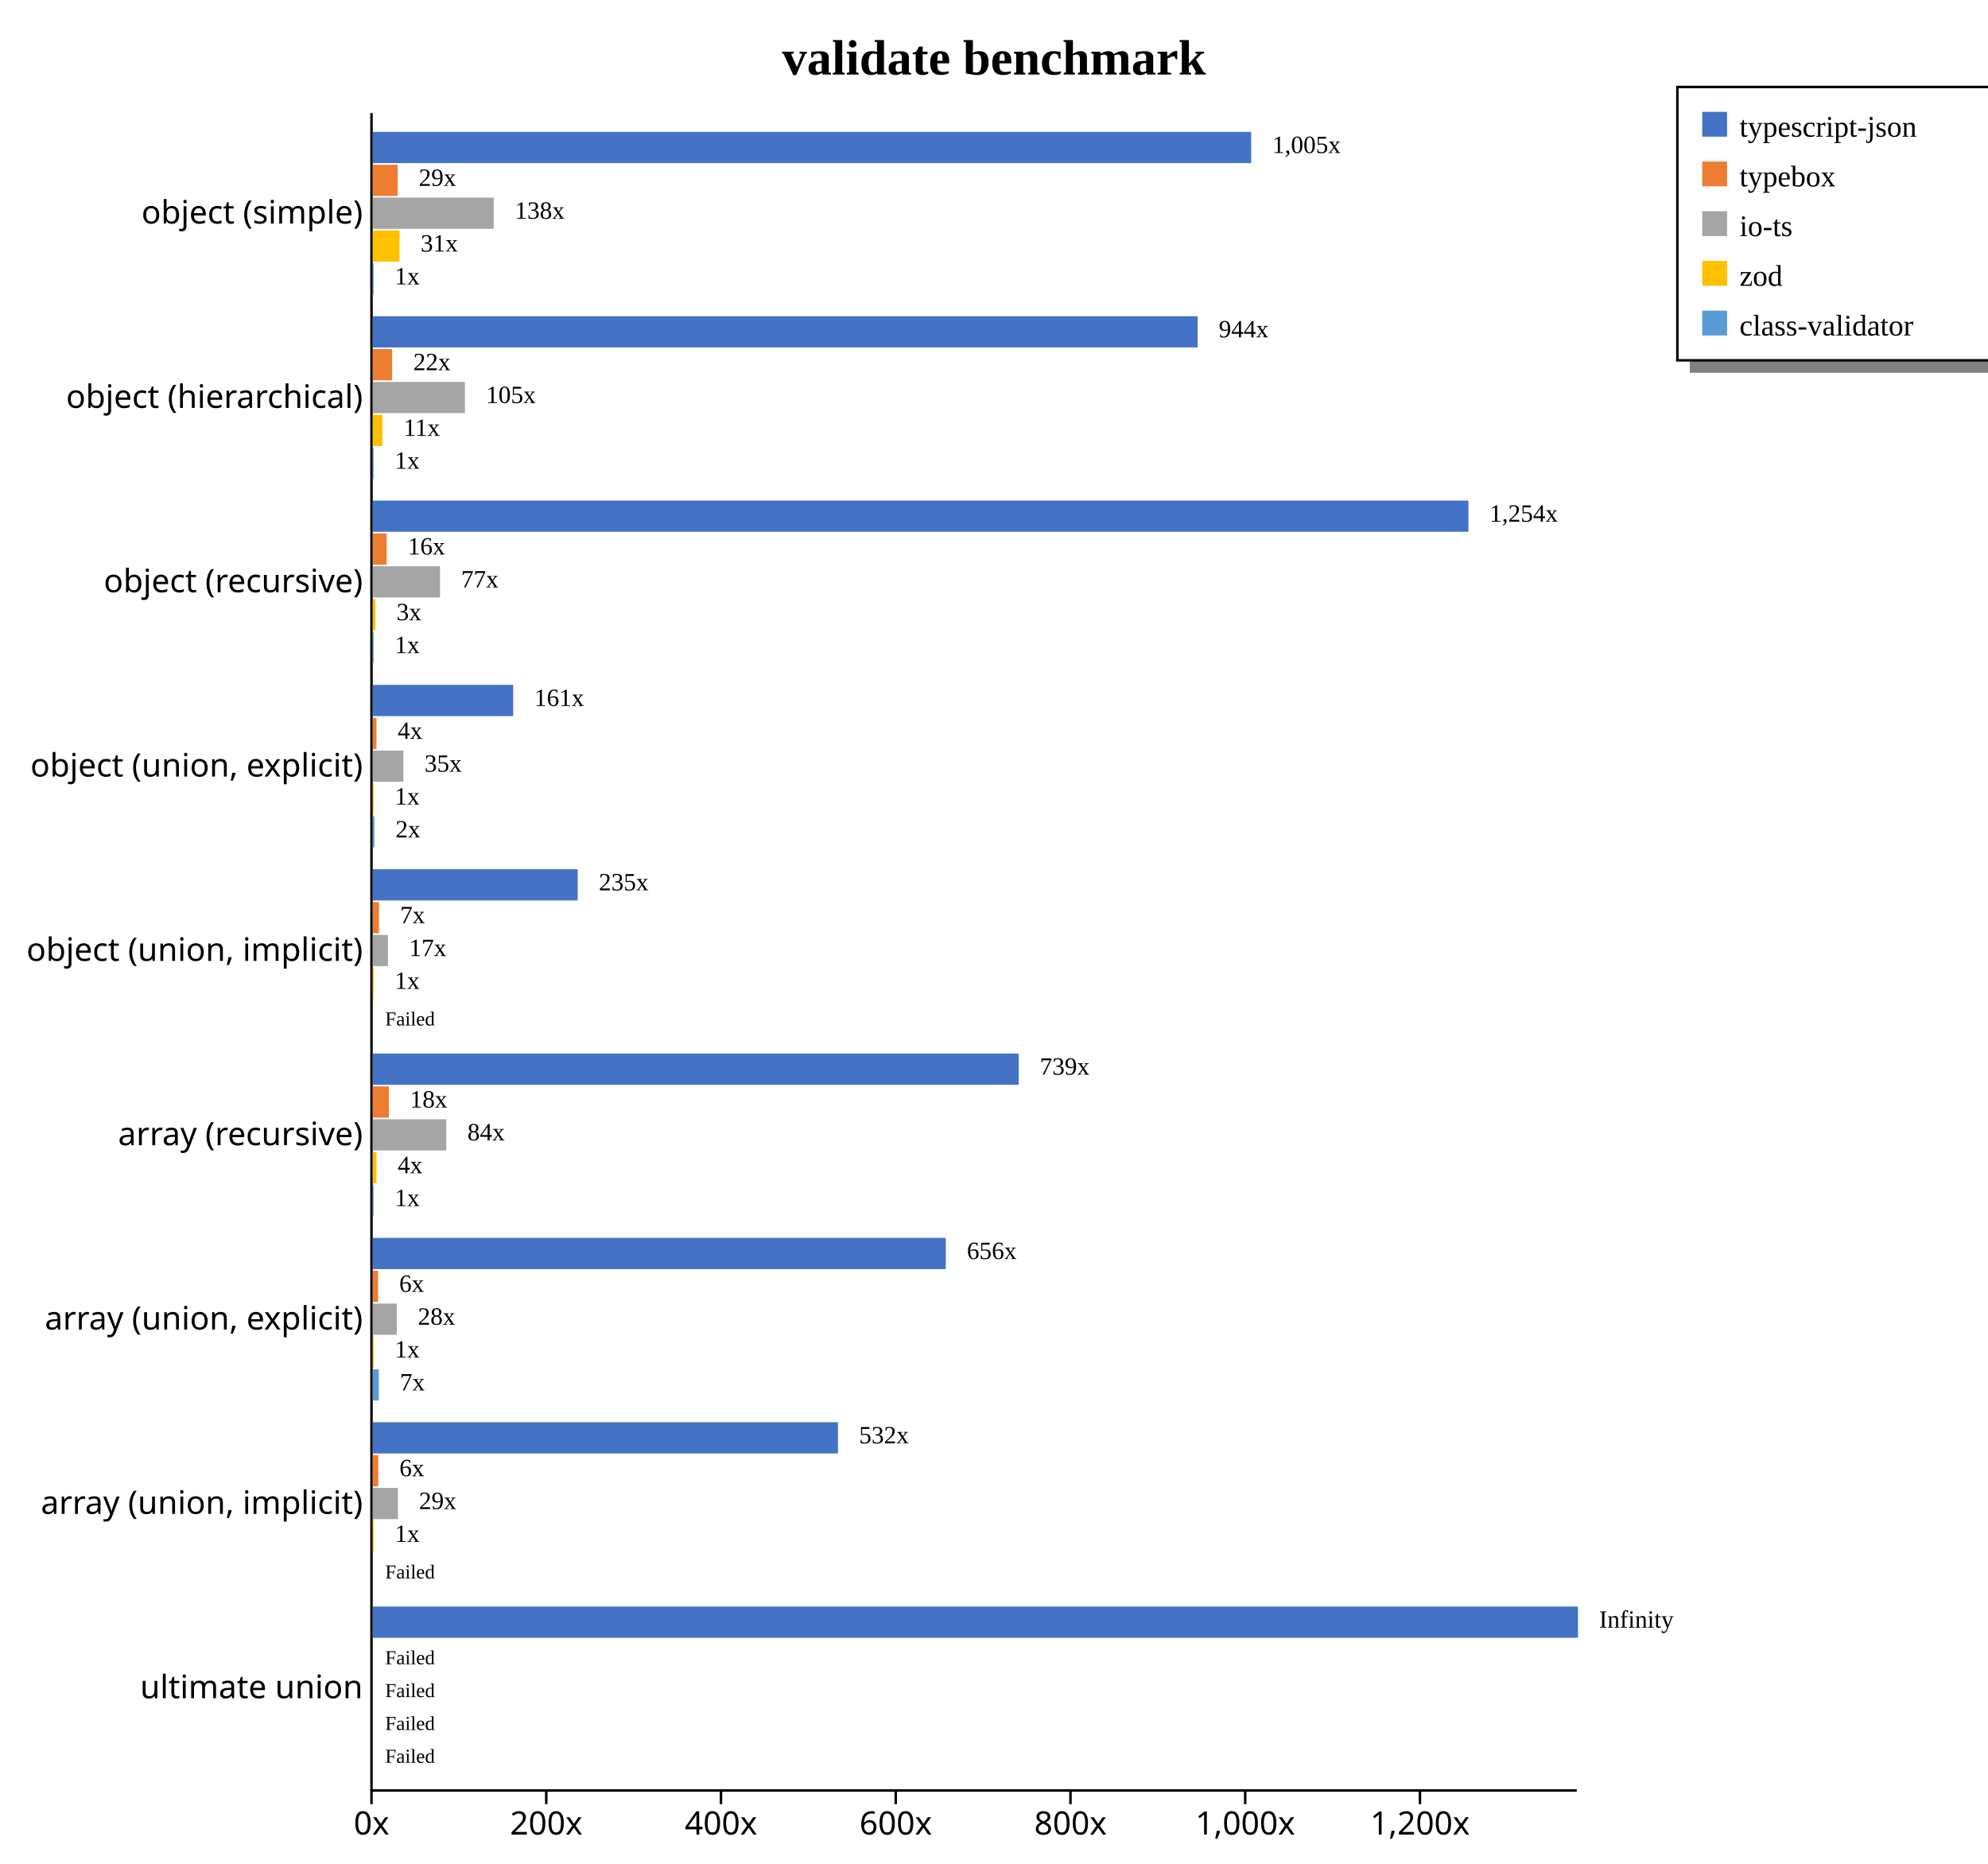
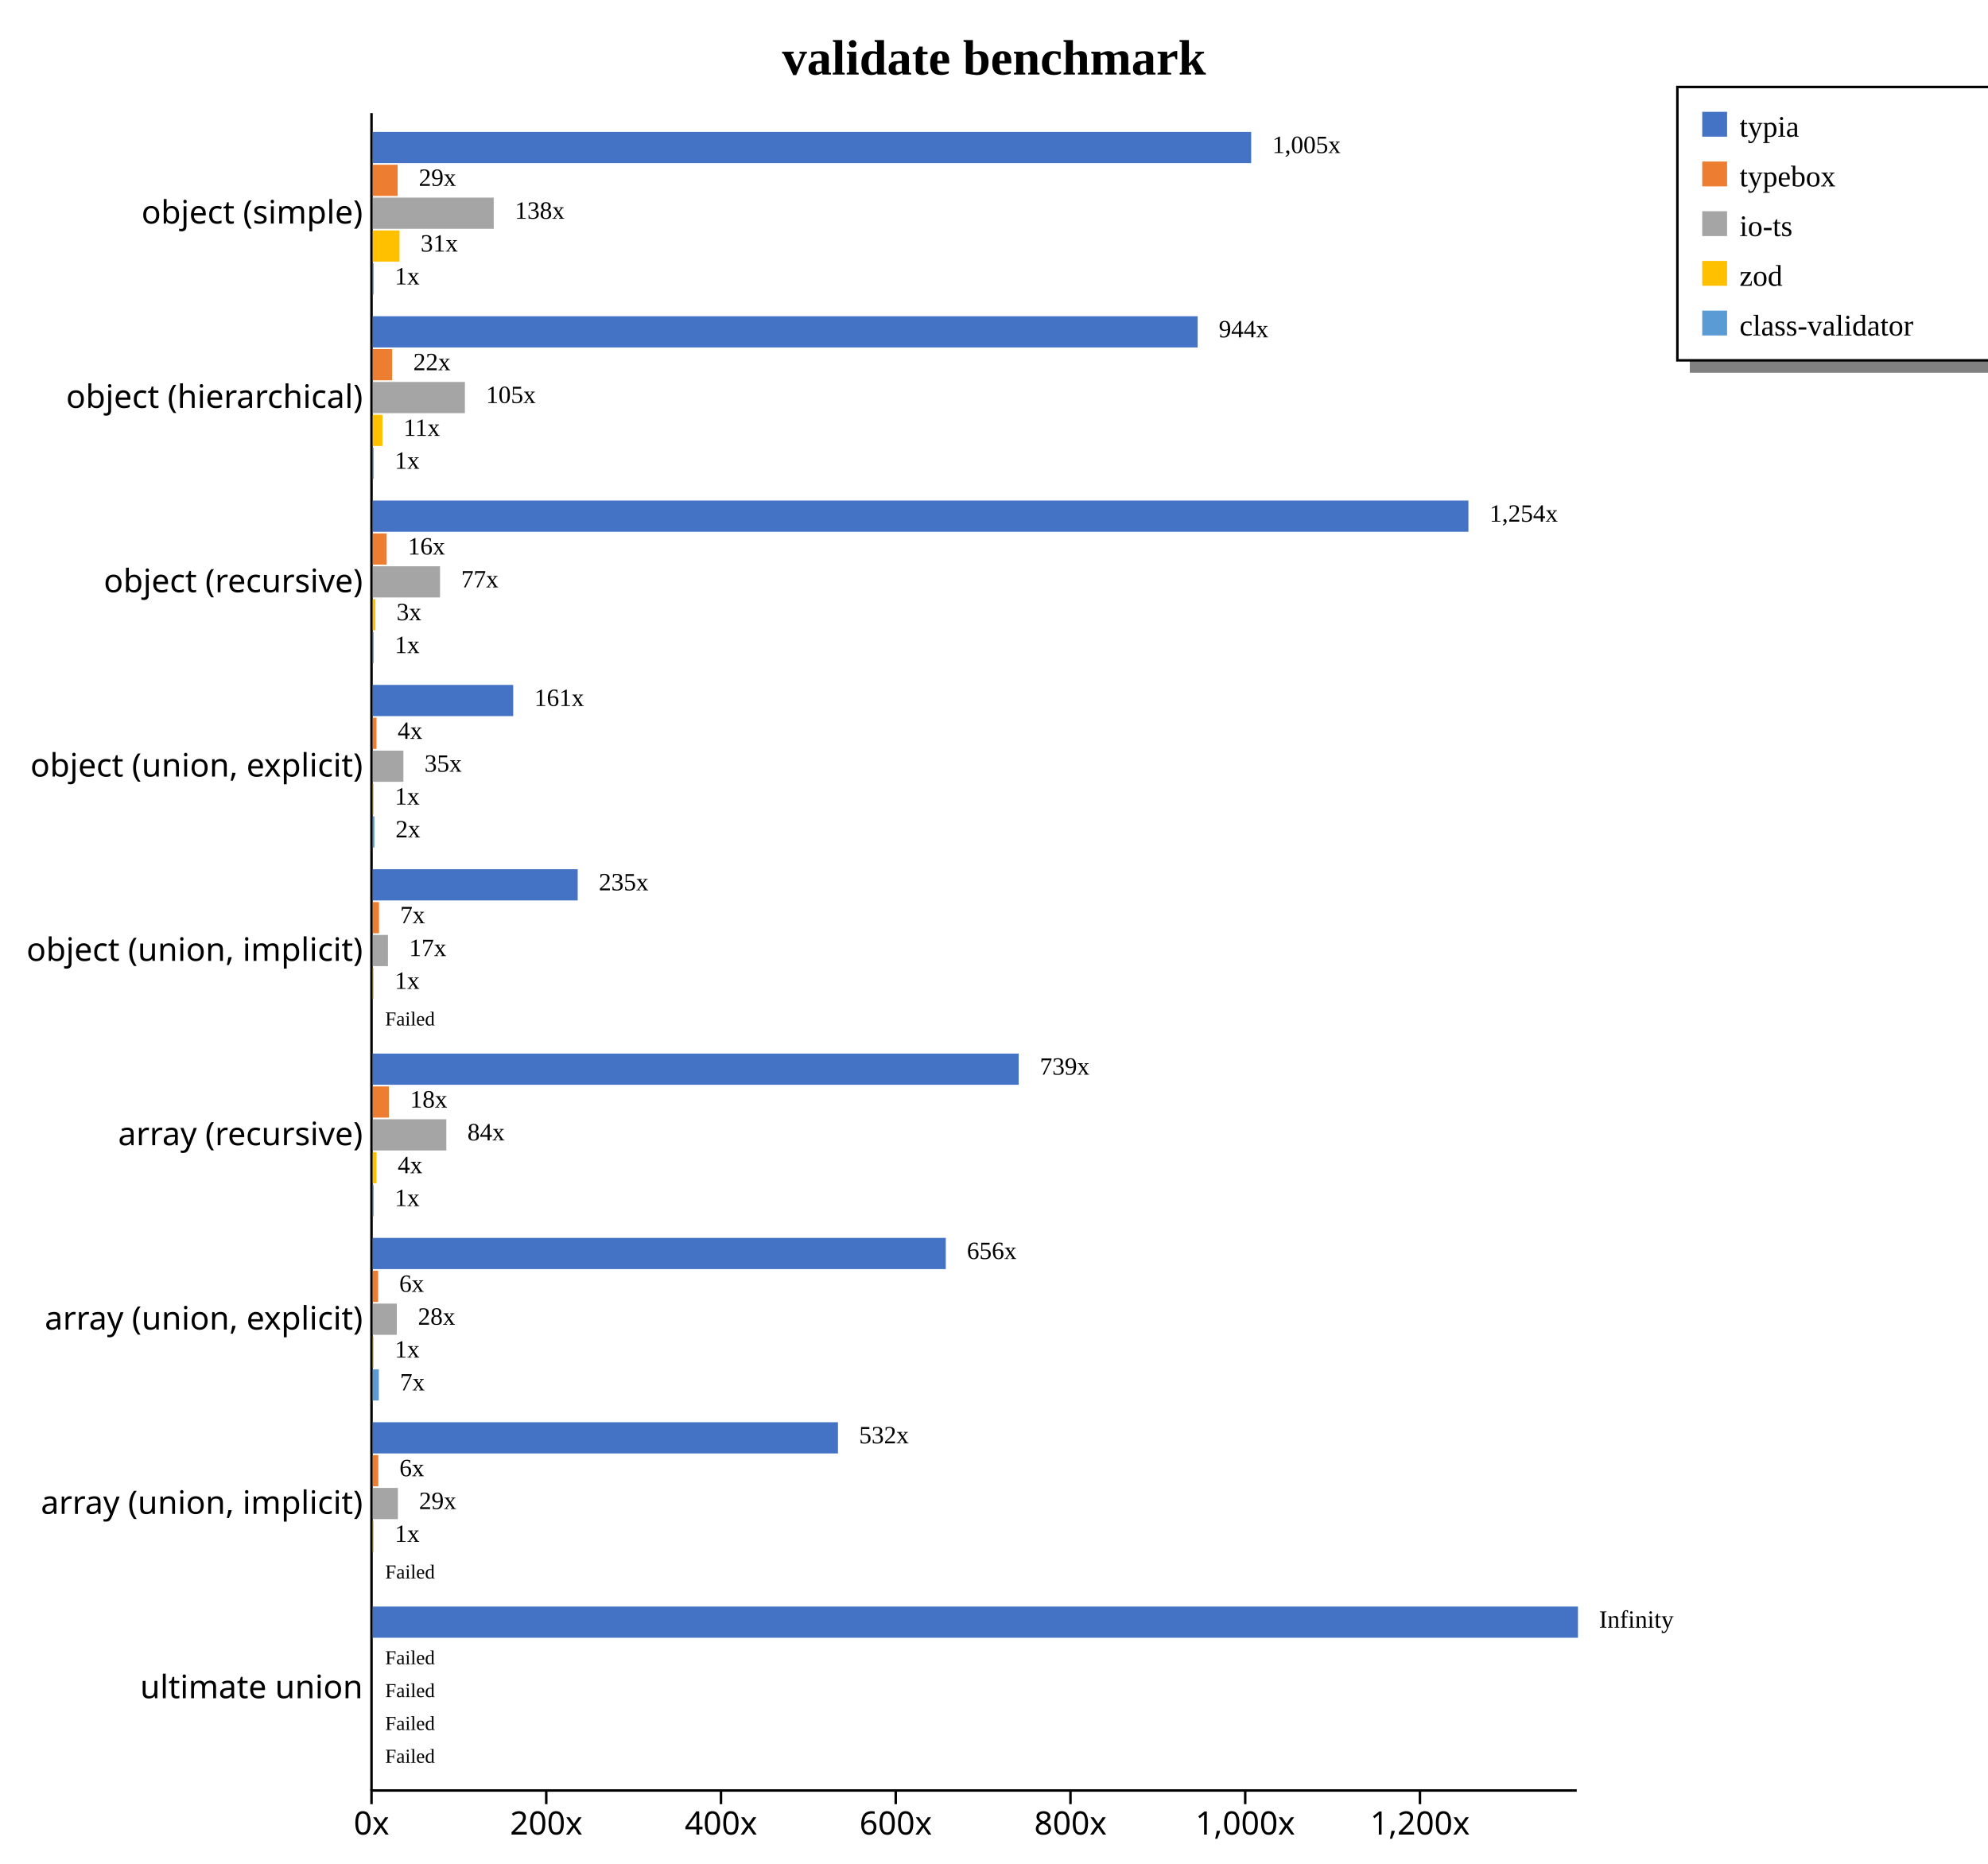
<svg xmlns="http://www.w3.org/2000/svg" width="800" height="750" style="background-color: white;">
  <g class="y axis" transform="translate(149,45)" fill="none" font-size="10" font-family="sans-serif" text-anchor="end" style="font-size: 13px;">
    <path class="domain" stroke="currentColor" d="M0.5,0.5V675.5" />
    <g class="tick" opacity="1" transform="translate(0,40.7967)" style="font-size: 13px;">
      <line stroke="currentColor" x2="0" />
      <text fill="currentColor" x="-3" dy="0.32em">object (simple)    </text>
    </g>
    <g class="tick" opacity="1" transform="translate(0,114.9725)" style="font-size: 13px;">
      <line stroke="currentColor" x2="0" />
      <text fill="currentColor" x="-3" dy="0.32em">object (hierarchical)    </text>
    </g>
    <g class="tick" opacity="1" transform="translate(0,189.1484)" style="font-size: 13px;">
      <line stroke="currentColor" x2="0" />
      <text fill="currentColor" x="-3" dy="0.32em">object (recursive)    </text>
    </g>
    <g class="tick" opacity="1" transform="translate(0,263.3242)" style="font-size: 13px;">
      <line stroke="currentColor" x2="0" />
      <text fill="currentColor" x="-3" dy="0.32em">object (union, explicit)    </text>
    </g>
    <g class="tick" opacity="1" transform="translate(0,337.5)" style="font-size: 13px;">
      <line stroke="currentColor" x2="0" />
      <text fill="currentColor" x="-3" dy="0.32em">object (union, implicit)    </text>
    </g>
    <g class="tick" opacity="1" transform="translate(0,411.6758)" style="font-size: 13px;">
      <line stroke="currentColor" x2="0" />
      <text fill="currentColor" x="-3" dy="0.32em">array (recursive)    </text>
    </g>
    <g class="tick" opacity="1" transform="translate(0,485.8516)" style="font-size: 13px;">
      <line stroke="currentColor" x2="0" />
      <text fill="currentColor" x="-3" dy="0.32em">array (union, explicit)    </text>
    </g>
    <g class="tick" opacity="1" transform="translate(0,560.0275)" style="font-size: 13px;">
      <line stroke="currentColor" x2="0" />
      <text fill="currentColor" x="-3" dy="0.32em">array (union, implicit)    </text>
    </g>
    <g class="tick" opacity="1" transform="translate(0,634.2033)" style="font-size: 13px;">
      <line stroke="currentColor" x2="0" />
      <text fill="currentColor" x="-3" dy="0.32em">ultimate union    </text>
    </g>
  </g>
  <g class="x axis" transform="translate(149,720)" fill="none" font-size="10" font-family="sans-serif" text-anchor="middle" style="font-size: 13px;">
    <path class="domain" stroke="currentColor" d="M0.5,0.5H485.5" />
    <g class="tick" opacity="1" transform="translate(0.5,0)" style="font-size: 13px;">
      <line stroke="currentColor" y2="6" />
      <text fill="currentColor" y="9" dy="0.71em">0x</text>
    </g>
    <g class="tick" opacity="1" transform="translate(70.8182,0)" style="font-size: 13px;">
      <line stroke="currentColor" y2="6" />
      <text fill="currentColor" y="9" dy="0.71em">200x</text>
    </g>
    <g class="tick" opacity="1" transform="translate(141.1364,0)" style="font-size: 13px;">
      <line stroke="currentColor" y2="6" />
      <text fill="currentColor" y="9" dy="0.71em">400x</text>
    </g>
    <g class="tick" opacity="1" transform="translate(211.4546,0)" style="font-size: 13px;">
      <line stroke="currentColor" y2="6" />
      <text fill="currentColor" y="9" dy="0.71em">600x</text>
    </g>
    <g class="tick" opacity="1" transform="translate(281.7728,0)" style="font-size: 13px;">
      <line stroke="currentColor" y2="6" />
      <text fill="currentColor" y="9" dy="0.71em">800x</text>
    </g>
    <g class="tick" opacity="1" transform="translate(352.091,0)" style="font-size: 13px;">
      <line stroke="currentColor" y2="6" />
      <text fill="currentColor" y="9" dy="0.71em">1,000x</text>
    </g>
    <g class="tick" opacity="1" transform="translate(422.4092,0)" style="font-size: 13px;">
      <line stroke="currentColor" y2="6" />
      <text fill="currentColor" y="9" dy="0.71em">1,200x</text>
    </g>
  </g>
  <text transform="translate(400, 30)" style="text-anchor: middle; font-size: 20px; font-weight: bold;">validate benchmark</text>
  <rect x="680" y="145" width="200" height="5" fill="gray" />
  <rect x="675" y="35" width="200" height="110" fill="none" stroke="black" />
  <rect x="685" y="45" width="10" height="10" style="fill: #4472c4;" />
-   <text x="700" y="55" style="font-size: 12px;">typescript-json</text>
+   <text x="700" y="55" style="font-size: 12px;">typia</text>
  <rect x="685" y="65" width="10" height="10" style="fill: #ed7d31;" />
  <text x="700" y="75" style="font-size: 12px;">typebox</text>
  <rect x="685" y="85" width="10" height="10" style="fill: #a5a5a5;" />
  <text x="700" y="95" style="font-size: 12px;">io-ts</text>
  <rect x="685" y="105" width="10" height="10" style="fill: #ffc000;" />
  <text x="700" y="115" style="font-size: 12px;">zod</text>
  <rect x="685" y="125" width="10" height="10" style="fill: #5b9bd5;" />
  <text x="700" y="135" style="font-size: 12px;">class-validator</text>
  <g style="font-size: 13px;">
    <g style="font-size: 13px;">
      <rect x="150" y="53.079" width="353.493" height="12.558" fill="#4472c4" />
      <rect x="150" y="66.298" width="10.021" height="12.558" fill="#ed7d31" />
      <rect x="150" y="79.517" width="48.688" height="12.558" fill="#a5a5a5" />
      <rect x="150" y="92.737" width="10.775" height="12.558" fill="#ffc000" />
      <rect x="150" y="105.956" width="0.352" height="12.558" fill="#5b9bd5" />
      <text class="label" x="511.993" y="61.579" font-size="10px">1,005x</text>
      <text class="label" x="168.521" y="74.798" font-size="10px">29x</text>
      <text class="label" x="207.188" y="88.017" font-size="10px">138x</text>
      <text class="label" x="169.275" y="101.237" font-size="10px">31x</text>
      <text class="label" x="158.852" y="114.456" font-size="10px">1x</text>
      <text class="label" x="508.493" y="63.079" font-size="8px" />
      <text class="label" x="165.021" y="76.298" font-size="8px" />
      <text class="label" x="203.688" y="89.517" font-size="8px" />
      <text class="label" x="165.775" y="102.737" font-size="8px" />
      <text class="label" x="155.352" y="115.956" font-size="8px" />
    </g>
    <g style="font-size: 13px;">
      <rect x="150" y="127.254" width="331.955" height="12.558" fill="#4472c4" />
      <rect x="150" y="140.474" width="7.803" height="12.558" fill="#ed7d31" />
      <rect x="150" y="153.693" width="37.08" height="12.558" fill="#a5a5a5" />
      <rect x="150" y="166.913" width="3.899" height="12.558" fill="#ffc000" />
      <rect x="150" y="180.132" width="0.352" height="12.558" fill="#5b9bd5" />
      <text class="label" x="490.455" y="135.754" font-size="10px">944x</text>
      <text class="label" x="166.303" y="148.974" font-size="10px">22x</text>
      <text class="label" x="195.58" y="162.193" font-size="10px">105x</text>
      <text class="label" x="162.399" y="175.413" font-size="10px">11x</text>
      <text class="label" x="158.852" y="188.632" font-size="10px">1x</text>
      <text class="label" x="486.955" y="137.254" font-size="8px" />
      <text class="label" x="162.803" y="150.474" font-size="8px" />
      <text class="label" x="192.08" y="163.693" font-size="8px" />
      <text class="label" x="158.899" y="176.913" font-size="8px" />
      <text class="label" x="155.352" y="190.132" font-size="8px" />
    </g>
    <g style="font-size: 13px;">
      <rect x="150" y="201.43" width="440.909" height="12.558" fill="#4472c4" />
      <rect x="150" y="214.65" width="5.598" height="12.558" fill="#ed7d31" />
      <rect x="150" y="227.869" width="27.075" height="12.558" fill="#a5a5a5" />
      <rect x="150" y="241.089" width="1.075" height="12.558" fill="#ffc000" />
      <rect x="150" y="254.308" width="0.352" height="12.558" fill="#5b9bd5" />
      <text class="label" x="599.409" y="209.93" font-size="10px">1,254x</text>
      <text class="label" x="164.098" y="223.15" font-size="10px">16x</text>
      <text class="label" x="185.575" y="236.369" font-size="10px">77x</text>
      <text class="label" x="159.575" y="249.589" font-size="10px">3x</text>
      <text class="label" x="158.852" y="262.808" font-size="10px">1x</text>
      <text class="label" x="595.909" y="211.43" font-size="8px" />
      <text class="label" x="160.598" y="224.65" font-size="8px" />
      <text class="label" x="182.075" y="237.869" font-size="8px" />
      <text class="label" x="156.075" y="251.089" font-size="8px" />
      <text class="label" x="155.352" y="264.308" font-size="8px" />
    </g>
    <g style="font-size: 13px;">
      <rect x="150" y="275.606" width="56.519" height="12.558" fill="#4472c4" />
      <rect x="150" y="288.825" width="1.505" height="12.558" fill="#ed7d31" />
      <rect x="150" y="302.045" width="12.328" height="12.558" fill="#a5a5a5" />
      <rect x="150" y="315.264" width="0.352" height="12.558" fill="#ffc000" />
      <rect x="150" y="328.484" width="0.66" height="12.558" fill="#5b9bd5" />
      <text class="label" x="215.019" y="284.106" font-size="10px">161x</text>
      <text class="label" x="160.005" y="297.325" font-size="10px">4x</text>
      <text class="label" x="170.828" y="310.545" font-size="10px">35x</text>
      <text class="label" x="158.852" y="323.764" font-size="10px">1x</text>
      <text class="label" x="159.16" y="336.984" font-size="10px">2x</text>
      <text class="label" x="211.519" y="285.606" font-size="8px" />
      <text class="label" x="156.505" y="298.825" font-size="8px" />
      <text class="label" x="167.328" y="312.045" font-size="8px" />
      <text class="label" x="155.352" y="325.264" font-size="8px" />
      <text class="label" x="155.66" y="338.484" font-size="8px" />
    </g>
    <g style="font-size: 13px;">
      <rect x="150" y="349.782" width="82.473" height="12.558" fill="#4472c4" />
      <rect x="150" y="363.001" width="2.519" height="12.558" fill="#ed7d31" />
      <rect x="150" y="376.221" width="6.117" height="12.558" fill="#a5a5a5" />
      <rect x="150" y="389.44" width="0.352" height="12.558" fill="#ffc000" />
      <rect x="150" y="402.66" width="0" height="12.558" fill="#5b9bd5" />
      <text class="label" x="240.973" y="358.282" font-size="10px">235x</text>
      <text class="label" x="161.019" y="371.501" font-size="10px">7x</text>
      <text class="label" x="164.617" y="384.721" font-size="10px">17x</text>
      <text class="label" x="158.852" y="397.94" font-size="10px">1x</text>
      <text class="label" x="158.5" y="411.16" font-size="10px" />
      <text class="label" x="237.473" y="359.782" font-size="8px" />
      <text class="label" x="157.519" y="373.001" font-size="8px" />
      <text class="label" x="161.117" y="386.221" font-size="8px" />
      <text class="label" x="155.352" y="399.44" font-size="8px" />
      <text class="label" x="155" y="412.66" font-size="8px">Failed</text>
    </g>
    <g style="font-size: 13px;">
      <rect x="150" y="423.958" width="259.938" height="12.558" fill="#4472c4" />
      <rect x="150" y="437.177" width="6.497" height="12.558" fill="#ed7d31" />
      <rect x="150" y="450.397" width="29.603" height="12.558" fill="#a5a5a5" />
      <rect x="150" y="463.616" width="1.515" height="12.558" fill="#ffc000" />
      <rect x="150" y="476.835" width="0.352" height="12.558" fill="#5b9bd5" />
      <text class="label" x="418.438" y="432.458" font-size="10px">739x</text>
      <text class="label" x="164.997" y="445.677" font-size="10px">18x</text>
      <text class="label" x="188.103" y="458.897" font-size="10px">84x</text>
      <text class="label" x="160.015" y="472.116" font-size="10px">4x</text>
      <text class="label" x="158.852" y="485.335" font-size="10px">1x</text>
      <text class="label" x="414.938" y="433.958" font-size="8px" />
      <text class="label" x="161.497" y="447.177" font-size="8px" />
      <text class="label" x="184.603" y="460.397" font-size="8px" />
      <text class="label" x="156.515" y="473.616" font-size="8px" />
      <text class="label" x="155.352" y="486.835" font-size="8px" />
    </g>
    <g style="font-size: 13px;">
      <rect x="150" y="498.134" width="230.595" height="12.558" fill="#4472c4" />
      <rect x="150" y="511.353" width="2.153" height="12.558" fill="#ed7d31" />
      <rect x="150" y="524.572" width="9.683" height="12.558" fill="#a5a5a5" />
      <rect x="150" y="537.792" width="0.352" height="12.558" fill="#ffc000" />
      <rect x="150" y="551.011" width="2.443" height="12.558" fill="#5b9bd5" />
      <text class="label" x="389.095" y="506.634" font-size="10px">656x</text>
      <text class="label" x="160.653" y="519.853" font-size="10px">6x</text>
      <text class="label" x="168.183" y="533.072" font-size="10px">28x</text>
      <text class="label" x="158.852" y="546.292" font-size="10px">1x</text>
      <text class="label" x="160.943" y="559.511" font-size="10px">7x</text>
      <text class="label" x="385.595" y="508.134" font-size="8px" />
      <text class="label" x="157.153" y="521.353" font-size="8px" />
      <text class="label" x="164.683" y="534.572" font-size="8px" />
      <text class="label" x="155.352" y="547.792" font-size="8px" />
      <text class="label" x="157.443" y="561.011" font-size="8px" />
    </g>
    <g style="font-size: 13px;">
      <rect x="150" y="572.309" width="187.21" height="12.558" fill="#4472c4" />
      <rect x="150" y="585.529" width="2.229" height="12.558" fill="#ed7d31" />
      <rect x="150" y="598.748" width="10.123" height="12.558" fill="#a5a5a5" />
      <rect x="150" y="611.968" width="0.352" height="12.558" fill="#ffc000" />
      <rect x="150" y="625.187" width="0" height="12.558" fill="#5b9bd5" />
      <text class="label" x="345.71" y="580.809" font-size="10px">532x</text>
      <text class="label" x="160.729" y="594.029" font-size="10px">6x</text>
      <text class="label" x="168.623" y="607.248" font-size="10px">29x</text>
      <text class="label" x="158.852" y="620.468" font-size="10px">1x</text>
      <text class="label" x="158.5" y="633.687" font-size="10px" />
      <text class="label" x="342.21" y="582.309" font-size="8px" />
      <text class="label" x="157.229" y="595.529" font-size="8px" />
      <text class="label" x="165.123" y="608.748" font-size="8px" />
      <text class="label" x="155.352" y="621.968" font-size="8px" />
      <text class="label" x="155" y="635.187" font-size="8px">Failed</text>
    </g>
    <g style="font-size: 13px;">
      <rect x="150" y="646.485" width="485" height="12.558" fill="#4472c4" />
      <rect x="150" y="659.705" width="0" height="12.558" fill="#ed7d31" />
      <rect x="150" y="672.924" width="0" height="12.558" fill="#a5a5a5" />
      <rect x="150" y="686.144" width="0" height="12.558" fill="#ffc000" />
      <rect x="150" y="699.363" width="0" height="12.558" fill="#5b9bd5" />
      <text class="label" x="643.5" y="654.985" font-size="10px">Infinity</text>
      <text class="label" x="158.5" y="668.205" font-size="10px" />
      <text class="label" x="158.5" y="681.424" font-size="10px" />
      <text class="label" x="158.5" y="694.644" font-size="10px" />
      <text class="label" x="158.5" y="707.863" font-size="10px" />
      <text class="label" x="640" y="656.485" font-size="8px" />
      <text class="label" x="155" y="669.705" font-size="8px">Failed</text>
      <text class="label" x="155" y="682.924" font-size="8px">Failed</text>
      <text class="label" x="155" y="696.144" font-size="8px">Failed</text>
      <text class="label" x="155" y="709.363" font-size="8px">Failed</text>
    </g>
  </g>
</svg>
